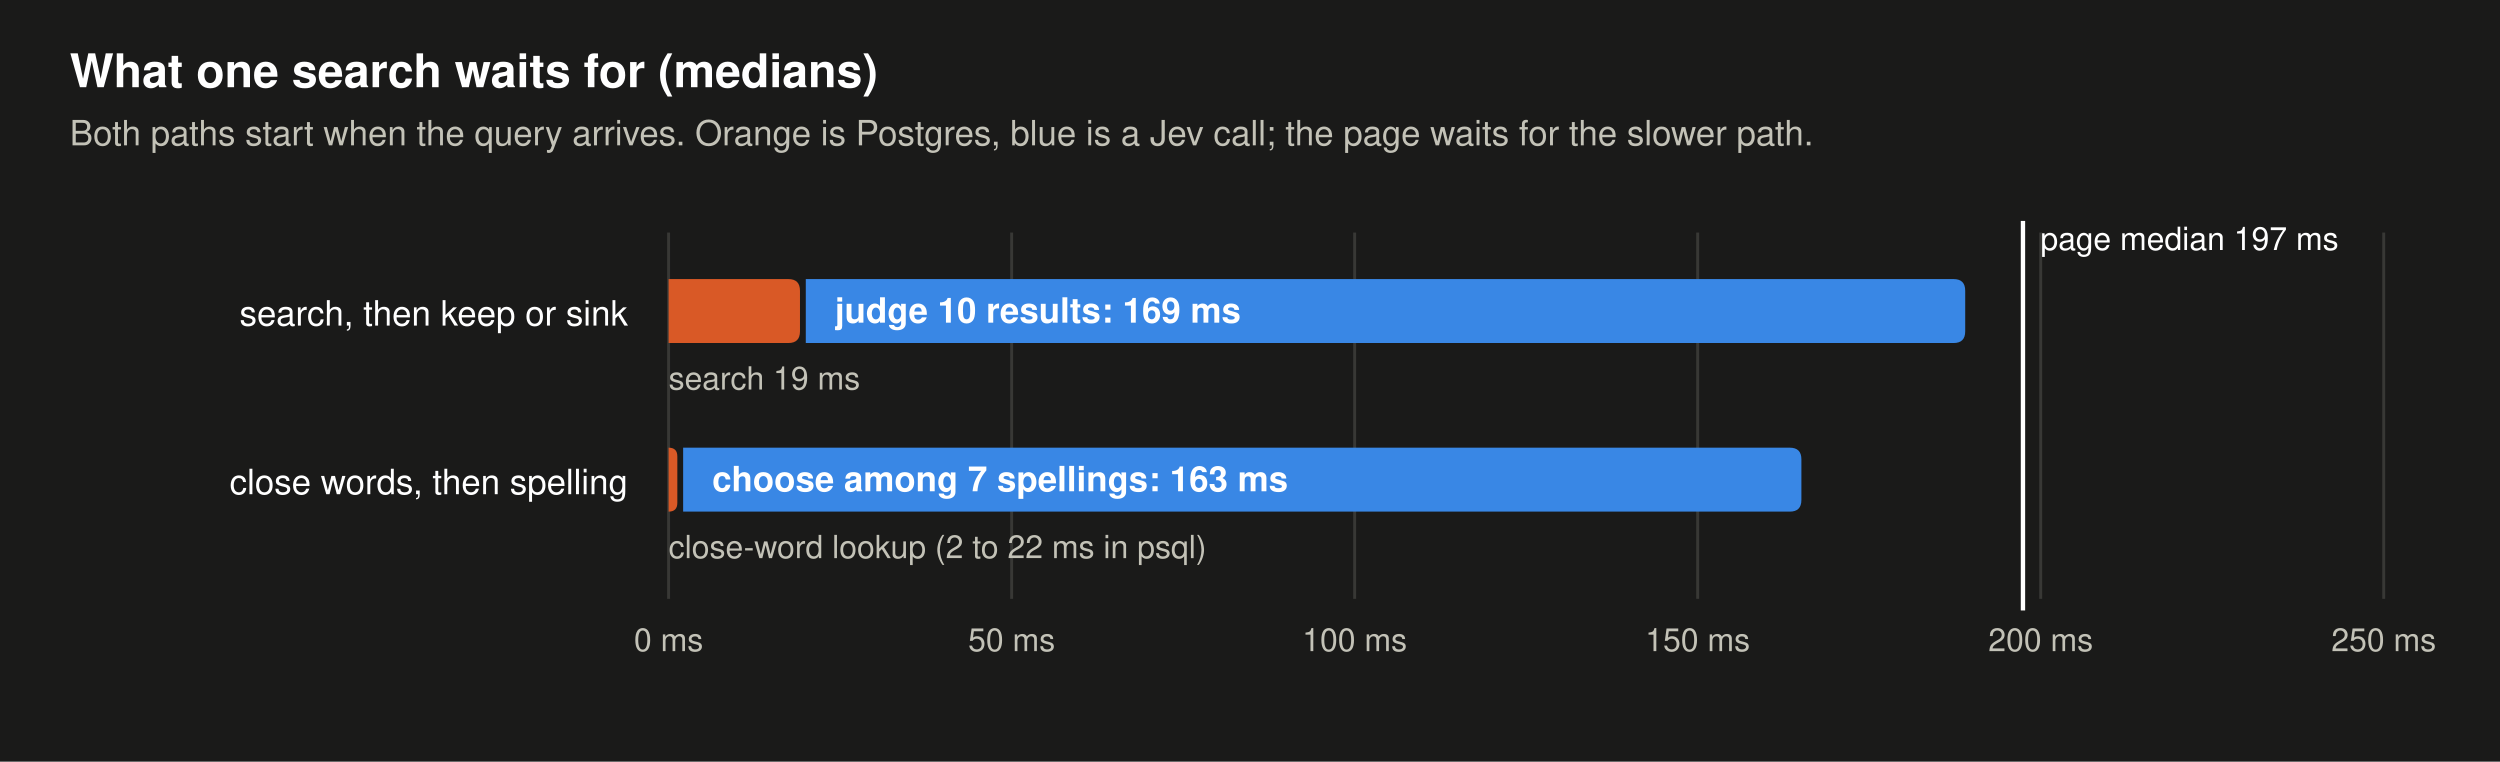
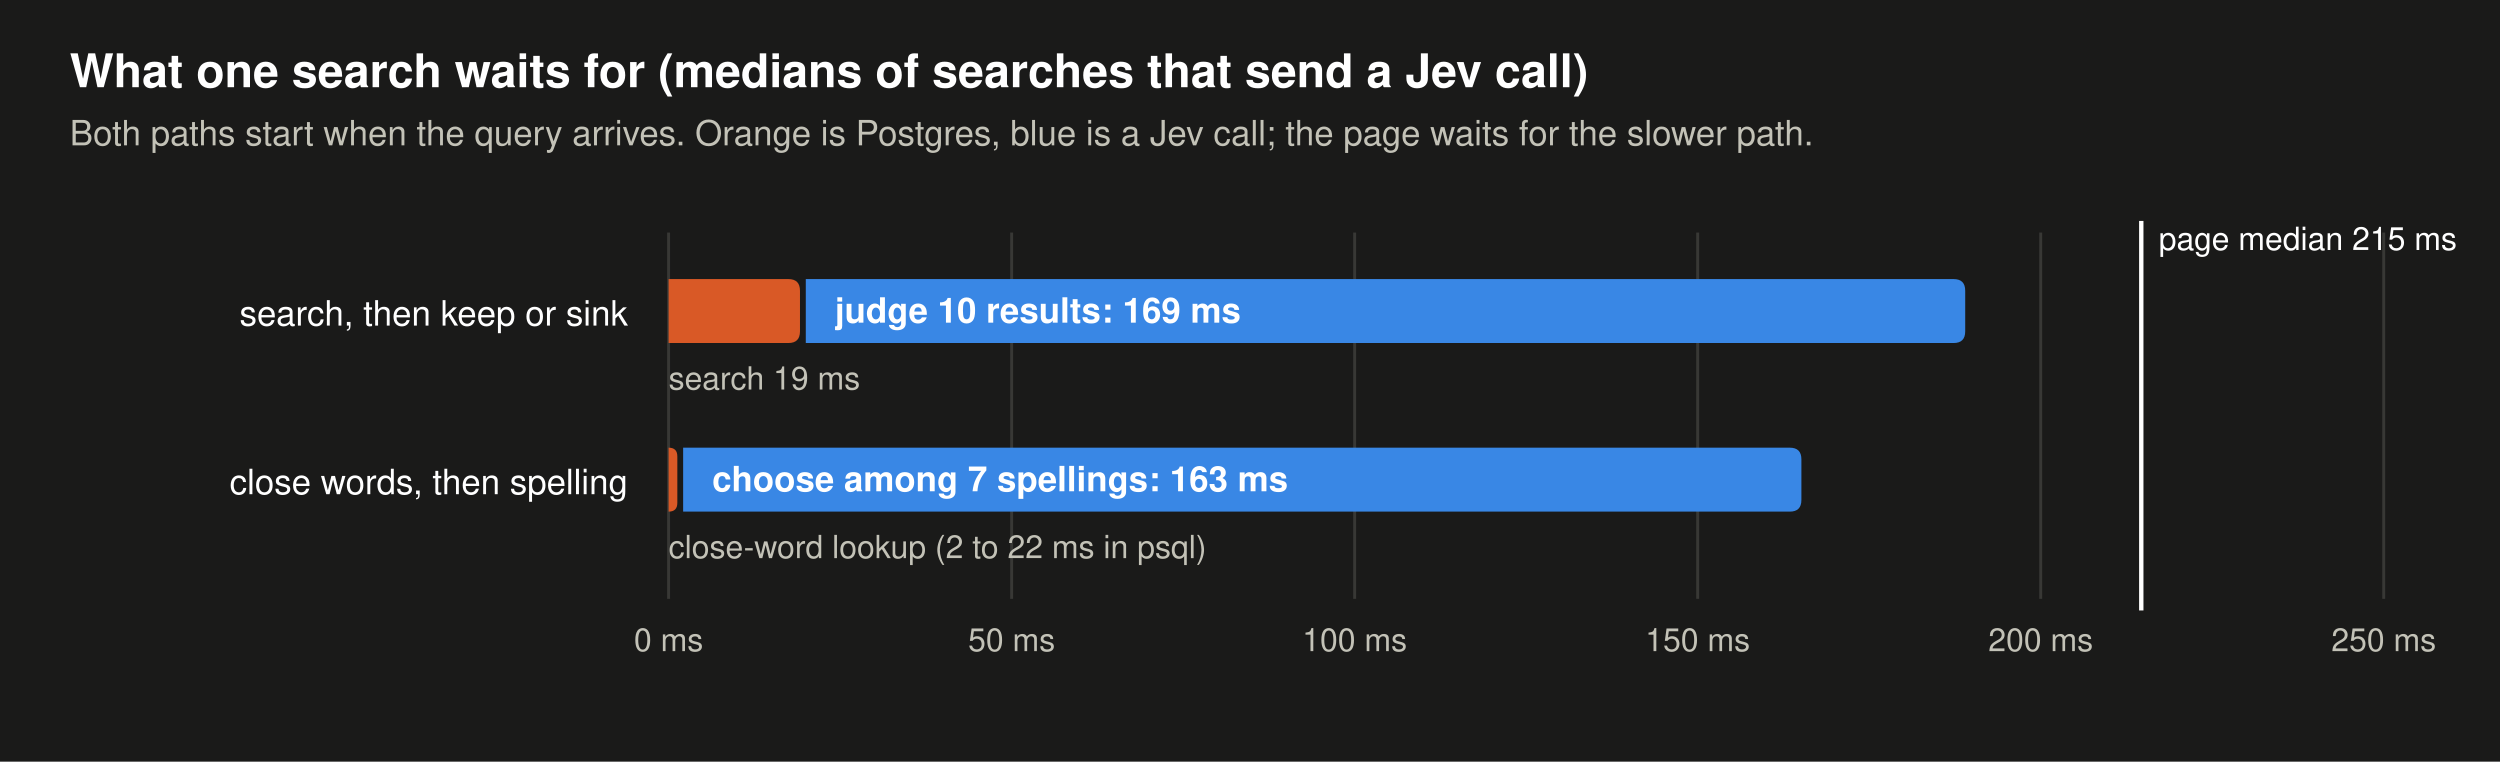
<svg xmlns="http://www.w3.org/2000/svg" width="860" height="262" viewBox="0 0 860 262" role="img" font-family="-apple-system, 'Segoe UI', Helvetica, Arial, sans-serif">
  <rect width="860" height="262" fill="#1a1a19" />
-   <text x="24.0" y="30.0" font-size="16" fill="#ffffff" font-weight="600">What one search waits for (medians)</text>
+   <text x="24.0" y="30.0" font-size="16" fill="#ffffff" font-weight="600">What one search waits for (medians of searches that send a Jev call)</text>
  <text x="24.0" y="50.0" font-size="12" fill="#c3c2b7">Both paths start when the query arrives. Orange is Postgres, blue is a Jev call; the page waits for the slower path.</text>
  <line x1="230.0" y1="80.0" x2="230.0" y2="206.0" stroke="#383835" stroke-width="1" />
  <text x="230.0" y="224.0" font-size="11" fill="#c3c2b7" text-anchor="middle">0 ms</text>
  <line x1="348.0" y1="80.0" x2="348.0" y2="206.0" stroke="#383835" stroke-width="1" />
  <text x="348.0" y="224.0" font-size="11" fill="#c3c2b7" text-anchor="middle">50 ms</text>
  <line x1="466.0" y1="80.0" x2="466.0" y2="206.0" stroke="#383835" stroke-width="1" />
  <text x="466.0" y="224.0" font-size="11" fill="#c3c2b7" text-anchor="middle">100 ms</text>
  <line x1="584.0" y1="80.0" x2="584.0" y2="206.0" stroke="#383835" stroke-width="1" />
  <text x="584.0" y="224.0" font-size="11" fill="#c3c2b7" text-anchor="middle">150 ms</text>
  <line x1="702.0" y1="80.0" x2="702.0" y2="206.0" stroke="#383835" stroke-width="1" />
  <text x="702.0" y="224.0" font-size="11" fill="#c3c2b7" text-anchor="middle">200 ms</text>
  <line x1="820.0" y1="80.0" x2="820.0" y2="206.0" stroke="#383835" stroke-width="1" />
  <text x="820.0" y="224.0" font-size="11" fill="#c3c2b7" text-anchor="middle">250 ms</text>
  <text x="216.0" y="112.0" font-size="12" fill="#ffffff" text-anchor="end">search, then keep or sink</text>
  <path d="M230,96H271.19Q275.19,96 275.19,100V114Q275.19,118 271.19,118H230Z" fill="#d95926" />
  <path d="M277.19,96H672.03Q676.03,96 676.03,100V114Q676.03,118 672.03,118H277.19Z" fill="#3987e5" />
  <text x="287.2" y="111.0" font-size="12" fill="#ffffff" font-weight="600">judge 10 results: 169 ms</text>
  <text x="230.0" y="134.0" font-size="11" fill="#c3c2b7">search 19 ms</text>
  <text x="216.0" y="170.0" font-size="12" fill="#ffffff" text-anchor="end">close words, then spelling</text>
  <path d="M230,154H230Q233,154 233,157V173Q233,176 230,176H230Z" fill="#d95926" />
  <path d="M235,154H615.68Q619.68,154 619.68,158V172Q619.68,176 615.68,176H235Z" fill="#3987e5" />
  <text x="245.0" y="169.0" font-size="12" fill="#ffffff" font-weight="600">choose among 7 spellings: 163 ms</text>
  <text x="230.0" y="192.0" font-size="11" fill="#c3c2b7">close-word lookup (2 to 22 ms in psql)</text>
-   <line x1="695.9" y1="76.0" x2="695.9" y2="210.0" stroke="#ffffff" stroke-width="1.5" />
-   <text x="701.9" y="86.0" font-size="11" fill="#ffffff">page median 197 ms</text>
+   <line x1="736.6" y1="76.0" x2="736.6" y2="210.0" stroke="#ffffff" stroke-width="1.5" />
+   <text x="742.6" y="86.0" font-size="11" fill="#ffffff">page median 215 ms</text>
</svg>
